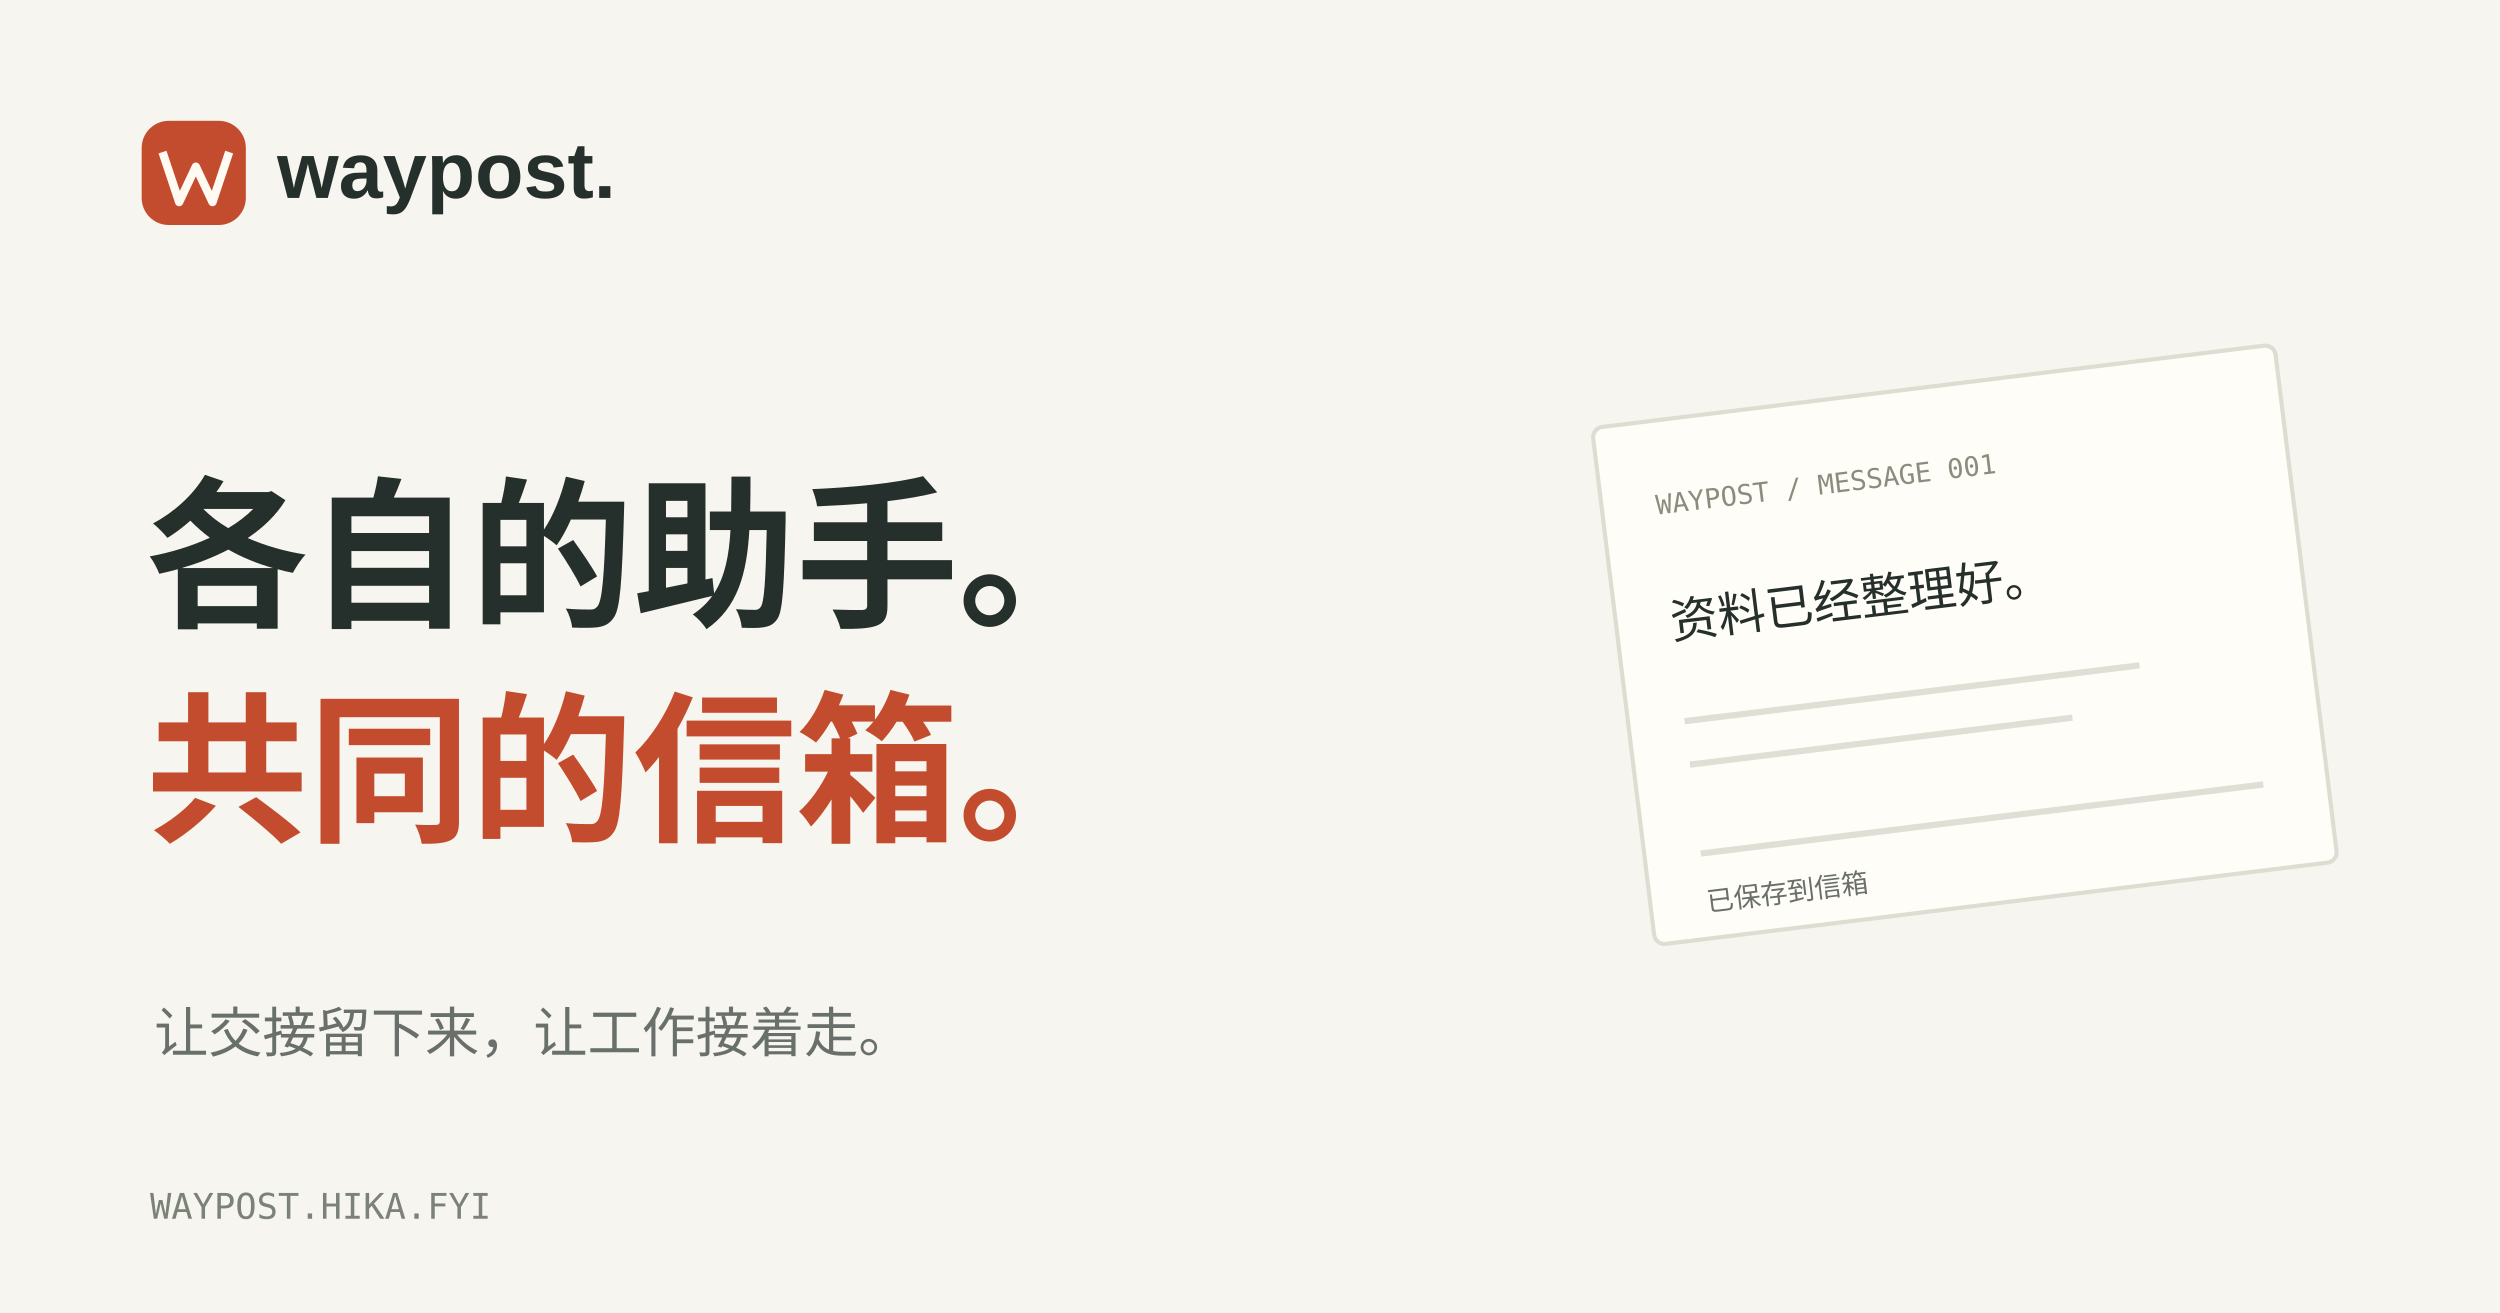
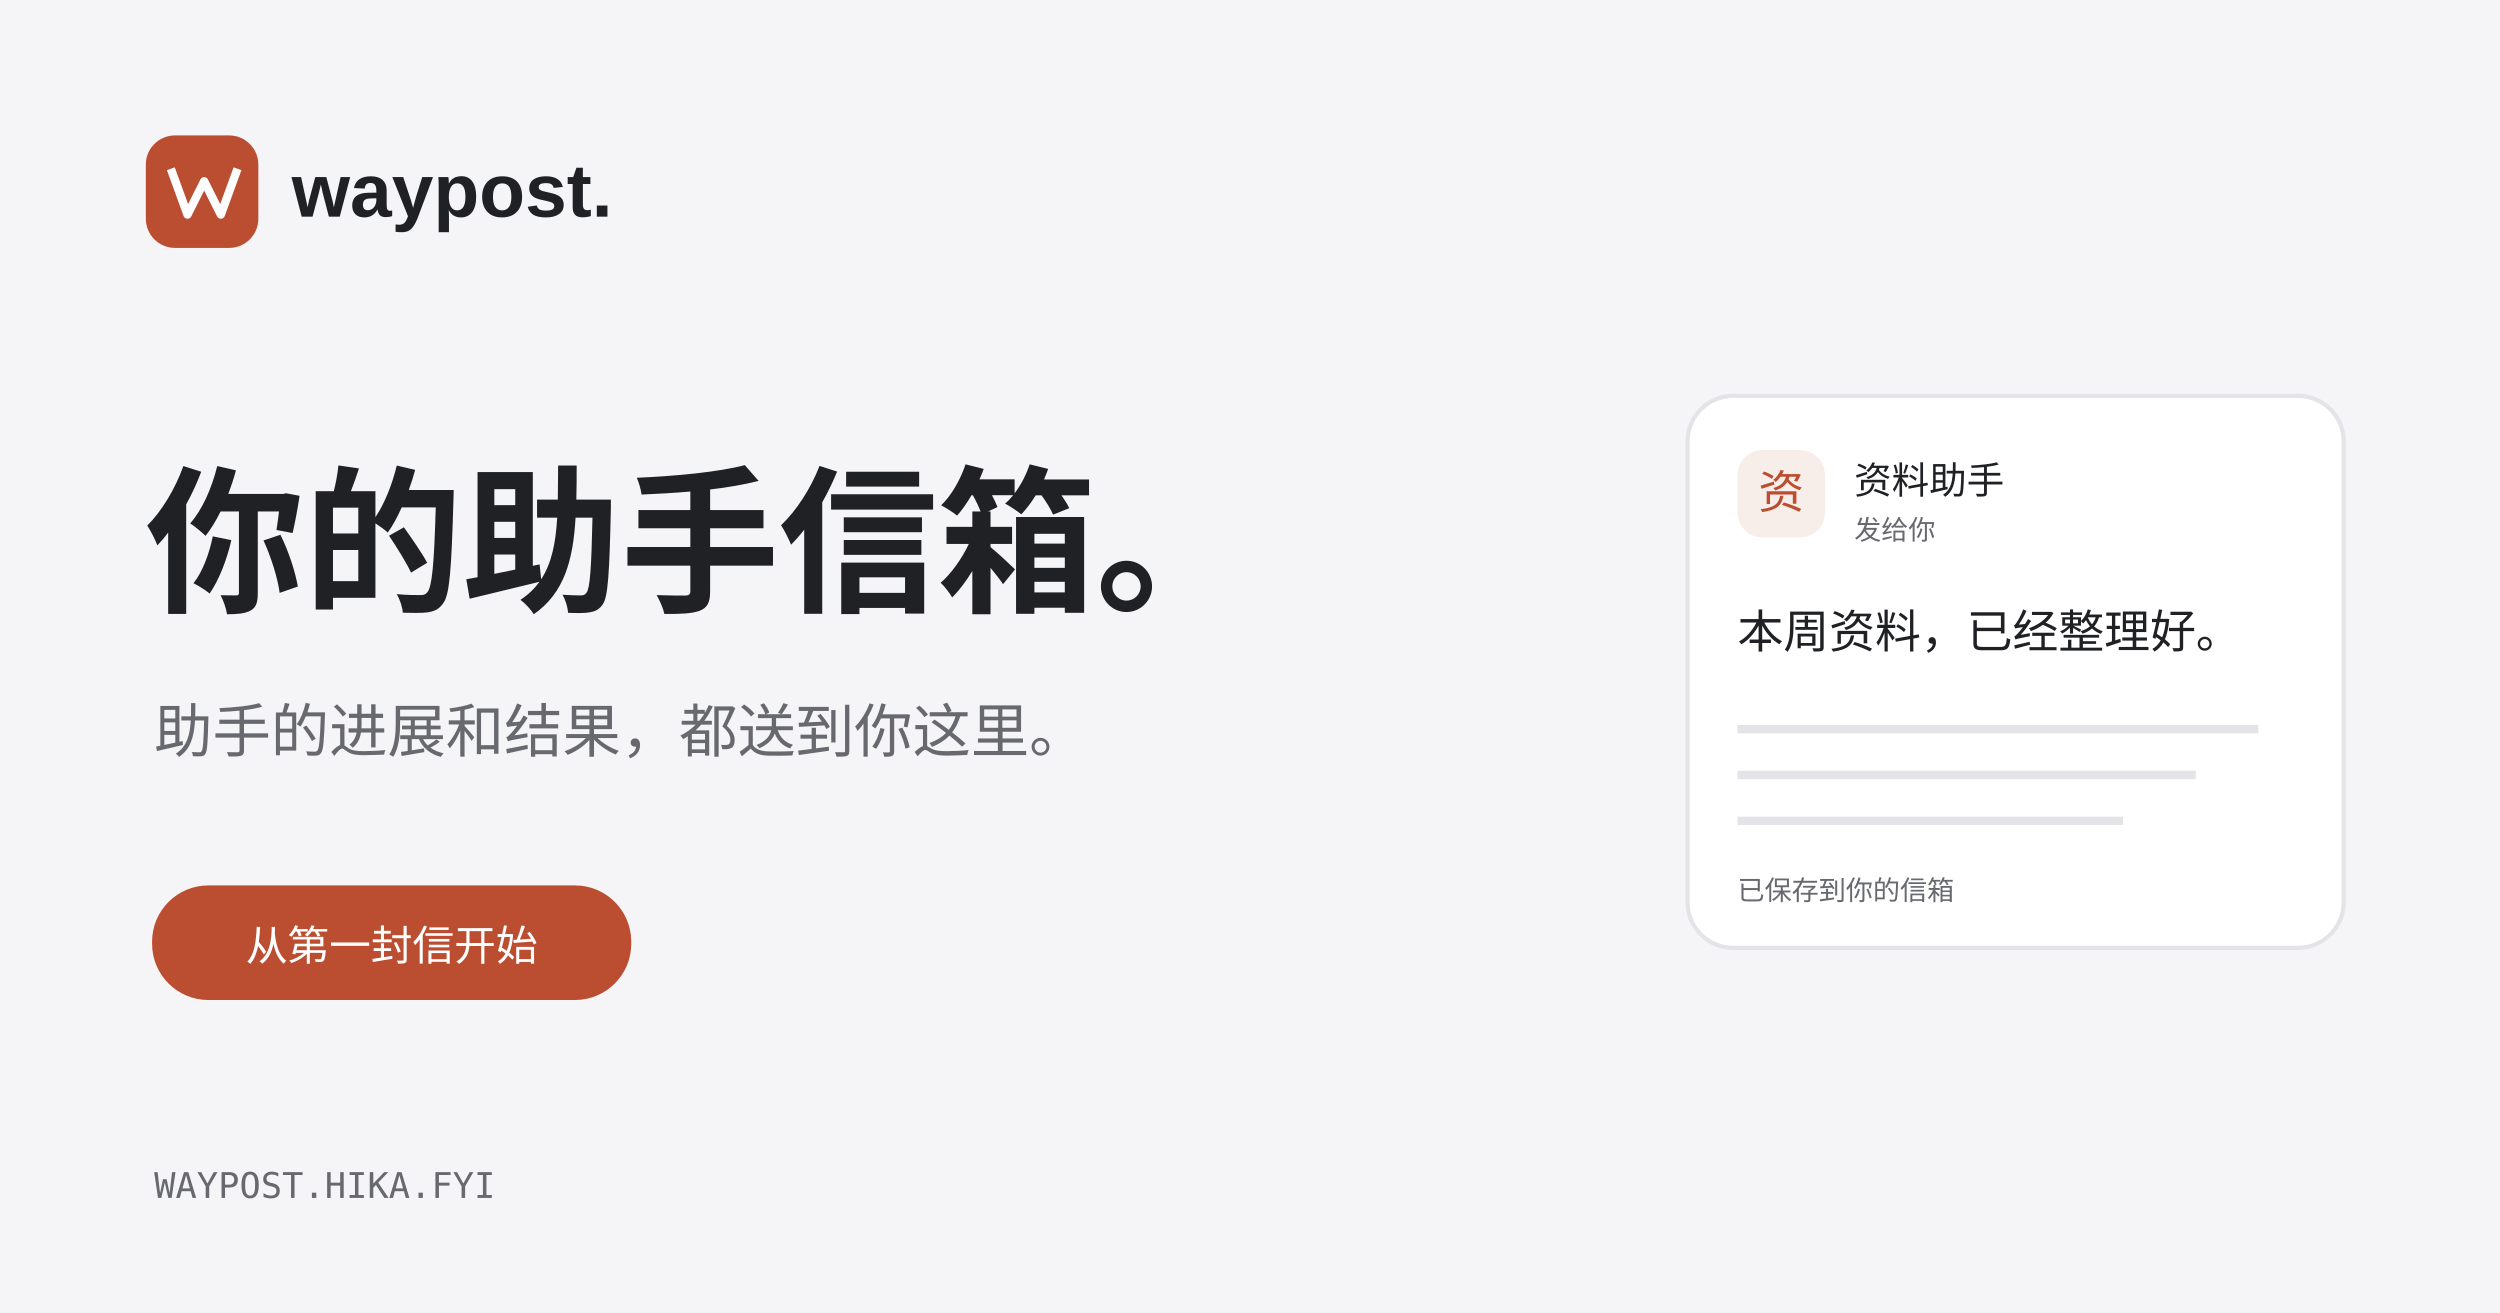
<svg xmlns="http://www.w3.org/2000/svg" width="1200" height="630" viewBox="0 0 1200 630">
-   <rect width="1200" height="630" fill="#f7f5ef" />
-   <rect x="68" y="58" width="50" height="50" rx="13" fill="#c34c2e" />
-   <path d="m78 73 8 24 8-17 8 17 8-24" stroke="#fffaf2" stroke-width="4" fill="none" stroke-linejoin="round" />
-   <text x="133" y="95" font-family="Arial,sans-serif" font-weight="700" font-size="38" fill="#252f2b">waypost.</text>
-   <text x="70" y="295" font-family="sans-serif" font-size="78" font-weight="700" fill="#252f2b">各自的助手。</text>
-   <text x="70" y="398" font-family="sans-serif" font-size="78" font-weight="700" fill="#c34c2e">共同的信箱。</text>
-   <text x="74" y="505" font-family="sans-serif" font-size="26" fill="#69706b">让交接留下来，让工作接着走。</text>
-   <g transform="translate(780 185) rotate(-7 160 140)">
-     <rect width="330" height="250" rx="5" fill="#fffdf7" stroke="#dbded1" stroke-width="2" />
-     <text x="26" y="45" font-family="monospace" font-size="13" fill="#8c8c7e">WAYPOST / MESSAGE 001</text>
-     <text x="26" y="105" font-family="sans-serif" font-size="23" fill="#252f2b">资料已经整理好。</text>
-     <path d="M27 145h220M27 166h185M27 209h272" stroke="#dedfd5" stroke-width="3" />
-     <text x="27" y="237" font-family="sans-serif" font-size="13" fill="#69706b">已保存到信箱</text>
+   <rect width="1200" height="630" fill="#f5f5f7" />
+   <rect x="70" y="65" width="54" height="54" rx="14" fill="#bb4d30" />
+   <path d="m82 81 8 22 8-16 8 16 8-22" stroke="#fff" stroke-width="4" fill="none" stroke-linejoin="round" />
+   <text x="140" y="104" font-family="Arial,sans-serif" font-weight="700" font-size="36" fill="#202124">waypost.</text>
+   <text x="70" y="288" font-family="sans-serif" font-size="76" font-weight="700" fill="#202124">你的助手信箱。</text>
+   <text x="74" y="361" font-family="sans-serif" font-size="28" fill="#68696f">助手的进展和结果，都送到你这里。</text>
+   <rect x="73" y="425" width="230" height="55" rx="27" fill="#bb4d30" />
+   <text x="188" y="461" text-anchor="middle" font-family="sans-serif" font-size="20" fill="white">从第一封信开始</text>
+   <g transform="translate(810 190)">
+     <rect width="315" height="265" rx="22" fill="#fff" stroke="#e3e3e8" stroke-width="2" />
+     <rect x="24" y="26" width="42" height="42" rx="12" fill="#f8eee9" />
+     <text x="45" y="54" text-anchor="middle" font-family="sans-serif" font-size="22" fill="#bb4d30">资</text>
+     <text x="80" y="47" font-family="sans-serif" font-size="18" fill="#202124">资料助手</text>
+     <text x="80" y="69" font-family="sans-serif" font-size="13" fill="#68696f">发给你</text>
+     <text x="24" y="121" font-family="sans-serif" font-size="22" fill="#202124">本周资料，已经整理好。</text>
+     <path d="M24 160h250M24 182h220M24 204h185" stroke="#e3e3e8" stroke-width="4" />
+     <text x="24" y="242" font-family="sans-serif" font-size="13" fill="#68696f">已保存到你的信箱</text>
  </g>
-   <text x="72" y="585" font-family="monospace" font-size="17" fill="#7b8277">WAYPOST.HIKA.FYI</text>
+   <text x="74" y="575" font-family="monospace" font-size="17" fill="#68696f">WAYPOST.HIKA.FYI</text>
</svg>
